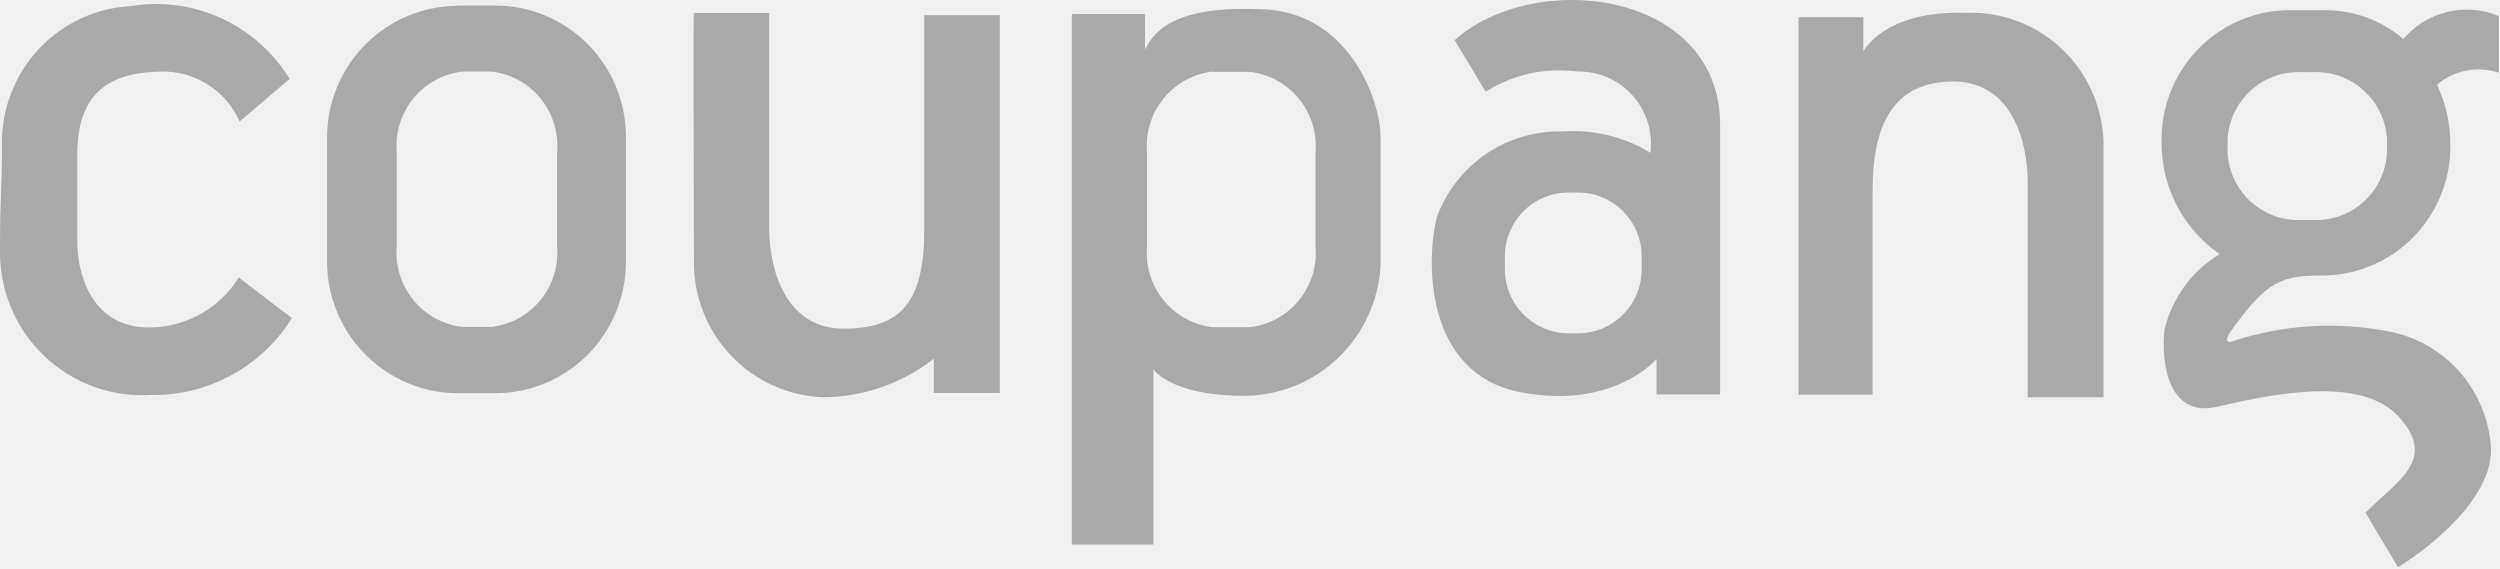
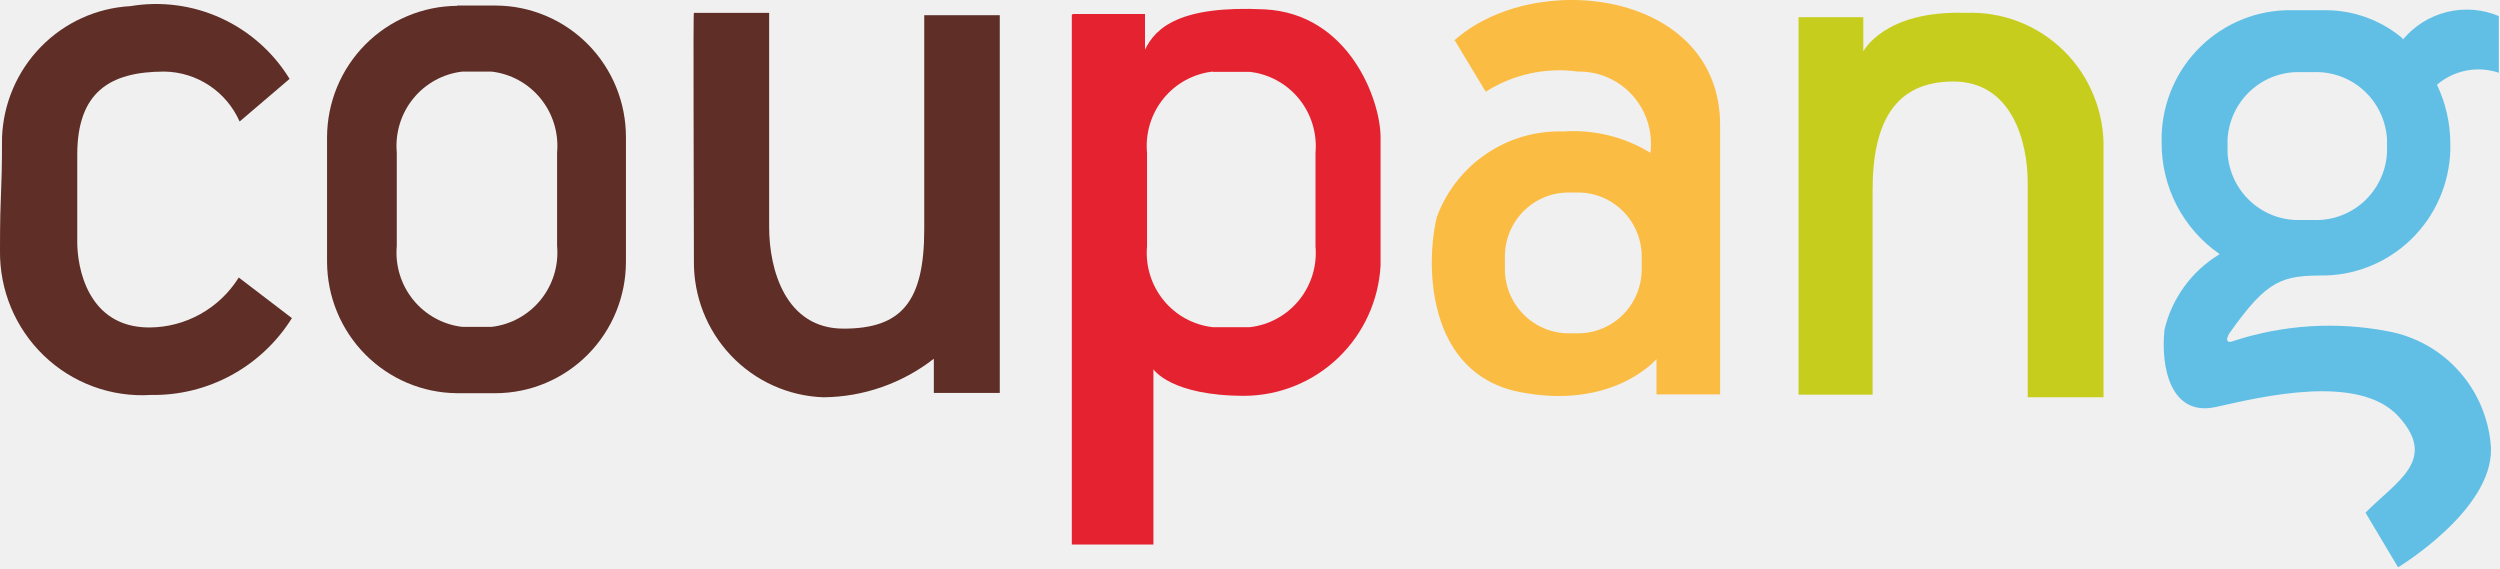
<svg xmlns="http://www.w3.org/2000/svg" width="176" height="40" viewBox="0 0 176 40" fill="none">
-   <g clip-path="url(#clip0_205_217)">
-     <path fill-rule="evenodd" clip-rule="evenodd" d="M20.387 5.553L16.87 8.555C16.413 7.522 15.672 6.641 14.733 6.018C13.795 5.395 12.698 5.055 11.574 5.038C7.689 5.038 5.439 6.519 5.439 10.9V17.069C5.439 18.715 6.114 23.054 10.511 23.054C11.77 23.05 13.008 22.725 14.109 22.11C15.211 21.495 16.139 20.61 16.809 19.537L20.551 22.396C19.498 24.082 18.029 25.466 16.288 26.413C14.547 27.361 12.592 27.84 10.613 27.805C9.239 27.89 7.862 27.688 6.568 27.213C5.275 26.738 4.093 26 3.097 25.044C2.101 24.089 1.311 22.936 0.778 21.66C0.246 20.383 -0.019 19.009 1.07477e-05 17.625C1.07477e-05 13.182 0.143 14.005 0.143 9.666C0.236 7.271 1.214 4.998 2.886 3.29C4.557 1.582 6.802 0.563 9.181 0.432C11.344 0.07 13.564 0.364 15.559 1.276C17.555 2.188 19.236 3.677 20.387 5.553Z" fill="#AAA9A9" />
-     <path fill-rule="evenodd" clip-rule="evenodd" d="M48.851 0.905H54.148C54.148 0.905 54.148 12.998 54.148 16C54.148 19.003 55.313 23.136 59.382 23.136C63.452 23.136 65.067 21.265 65.067 16.144V1.069H70.384V27.661H65.742V25.255C63.516 26.989 60.787 27.943 57.971 27.969C55.502 27.883 53.164 26.828 51.459 25.028C49.754 23.229 48.818 20.83 48.851 18.345C48.851 12.771 48.79 0.905 48.851 0.905Z" fill="#AAA9A9" />
-     <path fill-rule="evenodd" clip-rule="evenodd" d="M148.088 27.969H142.751C142.751 27.969 142.751 15.877 142.751 12.874C142.751 9.871 141.585 5.738 137.516 5.738C133.447 5.738 131.831 8.555 131.831 13.388V27.784H126.617V1.213H131.177V3.62C131.177 3.62 132.629 0.72 138.375 0.905C139.653 0.851 140.928 1.062 142.121 1.524C143.314 1.987 144.4 2.692 145.311 3.594C146.222 4.497 146.939 5.579 147.416 6.772C147.894 7.965 148.123 9.244 148.088 10.53C148.088 16.082 148.088 27.969 148.088 27.969Z" fill="#AAA9A9" />
-     <path fill-rule="evenodd" clip-rule="evenodd" d="M32.186 0.391H34.926C37.359 0.407 39.687 1.392 41.4 3.13C43.113 4.869 44.072 7.219 44.066 9.666V18.427C44.066 20.874 43.103 23.222 41.386 24.956C39.669 26.691 37.339 27.671 34.906 27.681H32.186C29.754 27.665 27.427 26.683 25.712 24.95C23.996 23.217 23.03 20.872 23.025 18.427V9.666C23.03 7.22 23.996 4.876 25.712 3.142C27.427 1.409 29.754 0.428 32.186 0.411V0.391ZM32.554 5.039C31.197 5.194 29.954 5.877 29.091 6.941C28.227 8.006 27.812 9.367 27.933 10.735V17.316C27.812 18.684 28.227 20.046 29.091 21.11C29.954 22.175 31.197 22.857 32.554 23.013H34.599C35.956 22.857 37.199 22.175 38.062 21.11C38.925 20.046 39.341 18.684 39.22 17.316V10.735C39.341 9.367 38.925 8.006 38.062 6.941C37.199 5.877 35.956 5.194 34.599 5.039H32.554Z" fill="#AAA9A9" />
-     <path fill-rule="evenodd" clip-rule="evenodd" d="M75.455 1.07V38.334H81.201V25.995C81.201 25.995 82.387 27.866 87.622 27.866C90.078 27.849 92.435 26.891 94.213 25.187C95.991 23.483 97.056 21.161 97.192 18.694V9.666C97.192 7.034 94.963 0.946 89.012 0.658C83.062 0.37 81.344 1.954 80.608 3.496V0.987H75.516L75.455 1.07ZM85.372 5.059H87.99C89.347 5.215 90.59 5.898 91.453 6.962C92.316 8.026 92.732 9.388 92.611 10.756V17.337C92.732 18.705 92.316 20.067 91.453 21.131C90.59 22.195 89.347 22.878 87.99 23.034H85.372C84.015 22.878 82.773 22.195 81.909 21.131C81.046 20.067 80.63 18.705 80.751 17.337V10.756C80.625 9.384 81.038 8.018 81.902 6.949C82.766 5.88 84.011 5.194 85.372 5.039V5.059Z" fill="#AAA9A9" />
-     <path fill-rule="evenodd" clip-rule="evenodd" d="M102.426 2.859L104.594 6.458C106.528 5.229 108.83 4.727 111.097 5.039C111.82 5.027 112.538 5.172 113.201 5.463C113.864 5.755 114.457 6.186 114.94 6.729C115.423 7.271 115.784 7.911 115.999 8.606C116.215 9.301 116.279 10.034 116.188 10.756C114.347 9.63 112.204 9.106 110.054 9.255C108.133 9.196 106.243 9.744 104.648 10.821C103.052 11.898 101.832 13.45 101.159 15.26C100.341 18.571 100.402 26.303 106.986 27.599C113.571 28.895 116.618 25.275 116.618 25.275V27.764H121.096V8.802C121.096 -0.658 108.029 -2.262 102.345 2.879L102.426 2.859ZM110.422 13.553H111.097C112.284 13.553 113.423 14.027 114.263 14.872C115.103 15.717 115.575 16.862 115.575 18.057V18.962C115.575 20.156 115.103 21.302 114.263 22.146C113.423 22.991 112.284 23.465 111.097 23.465H110.422C109.236 23.46 108.1 22.984 107.261 22.14C106.422 21.297 105.949 20.154 105.944 18.962V18.057C105.944 16.862 106.415 15.717 107.255 14.872C108.095 14.027 109.234 13.553 110.422 13.553Z" fill="#AAA9A9" />
-     <path fill-rule="evenodd" clip-rule="evenodd" d="M169.17 2.777C169.975 1.816 171.063 1.138 172.276 0.843C173.49 0.547 174.766 0.648 175.918 1.131V5.121C175.181 4.873 174.393 4.82 173.631 4.968C172.868 5.116 172.155 5.459 171.563 5.964C172.174 7.249 172.495 8.653 172.503 10.077C172.564 12.478 171.678 14.805 170.038 16.551C168.398 18.296 166.138 19.318 163.751 19.393C160.684 19.393 159.662 19.599 156.922 23.507C156.492 24.329 157.249 24 157.249 24C160.754 22.858 164.488 22.625 168.107 23.322C170.058 23.677 171.834 24.681 173.15 26.173C174.466 27.664 175.247 29.557 175.366 31.548C175.489 35.928 168.823 39.938 168.823 39.938L166.532 36.093C168.72 33.872 171.644 32.391 168.863 29.327C166.083 26.262 159.232 27.928 156.022 28.648C152.811 29.368 152.096 25.851 152.382 23.198C152.644 22.098 153.123 21.061 153.791 20.15C154.458 19.238 155.3 18.471 156.267 17.892C154.999 17.018 153.963 15.845 153.25 14.476C152.537 13.106 152.169 11.582 152.178 10.036C152.117 7.636 153.003 5.308 154.643 3.563C156.283 1.817 158.543 0.795 160.929 0.72H163.772C165.722 0.73 167.608 1.421 169.109 2.674L169.17 2.777ZM162.034 5.08C160.72 5.018 159.436 5.48 158.459 6.366C157.483 7.252 156.893 8.49 156.819 9.81V10.756C156.893 12.076 157.483 13.314 158.459 14.2C159.436 15.085 160.72 15.548 162.034 15.486H162.831C164.145 15.548 165.429 15.085 166.406 14.2C167.382 13.314 167.972 12.076 168.046 10.756V9.81C167.972 8.49 167.382 7.252 166.406 6.366C165.429 5.48 164.145 5.018 162.831 5.08H162.034Z" fill="#AAA9A9" />
+   <g clip-path="url(#clip0_463_150)">
+     <path fill-rule="evenodd" clip-rule="evenodd" d="M20.387 5.553L16.87 8.555C16.413 7.522 15.672 6.641 14.733 6.018C13.795 5.395 12.698 5.055 11.574 5.039C7.689 5.039 5.439 6.519 5.439 10.9V17.069C5.439 18.715 6.114 23.054 10.511 23.054C11.77 23.05 13.008 22.725 14.109 22.11C15.211 21.495 16.139 20.61 16.809 19.537L20.551 22.396C19.498 24.082 18.029 25.466 16.288 26.413C14.547 27.361 12.592 27.84 10.613 27.805C9.239 27.89 7.862 27.689 6.568 27.213C5.275 26.738 4.093 26 3.097 25.044C2.101 24.089 1.311 22.936 0.778 21.66C0.246 20.383 -0.019 19.009 3.1183e-06 17.625C3.1183e-06 13.182 0.143 14.005 0.143 9.666C0.236 7.271 1.214 4.998 2.886 3.29C4.557 1.582 6.802 0.563 9.181 0.432C11.344 0.07 13.564 0.364 15.559 1.276C17.555 2.188 19.236 3.677 20.387 5.553Z" fill="#5E2E27" />
+     <path fill-rule="evenodd" clip-rule="evenodd" d="M48.851 0.905H54.148C54.148 0.905 54.148 12.998 54.148 16C54.148 19.003 55.313 23.136 59.382 23.136C63.452 23.136 65.067 21.265 65.067 16.144V1.069H70.384V27.661H65.742V25.255C63.516 26.989 60.787 27.943 57.971 27.969C55.502 27.883 53.164 26.828 51.459 25.028C49.754 23.229 48.818 20.83 48.851 18.345C48.851 12.771 48.79 0.905 48.851 0.905Z" fill="#5E2E27" />
+     <path fill-rule="evenodd" clip-rule="evenodd" d="M148.088 27.969H142.751C142.751 27.969 142.751 15.877 142.751 12.874C142.751 9.871 141.585 5.738 137.516 5.738C133.447 5.738 131.831 8.555 131.831 13.388V27.784H126.617V1.213H131.177V3.62C131.177 3.62 132.629 0.72 138.375 0.905C139.653 0.851 140.928 1.062 142.121 1.524C143.314 1.987 144.4 2.692 145.311 3.594C146.222 4.497 146.939 5.578 147.416 6.772C147.894 7.965 148.123 9.244 148.088 10.53C148.088 16.082 148.088 27.969 148.088 27.969Z" fill="#C7CD1D" />
+     <path fill-rule="evenodd" clip-rule="evenodd" d="M32.186 0.391H34.926C37.359 0.407 39.687 1.392 41.4 3.13C43.113 4.869 44.072 7.218 44.066 9.666V18.427C44.066 20.874 43.103 23.222 41.386 24.956C39.669 26.691 37.339 27.67 34.906 27.681H32.186C29.754 27.665 27.427 26.683 25.712 24.95C23.996 23.217 23.03 20.872 23.025 18.427V9.666C23.03 7.22 23.996 4.876 25.712 3.142C27.427 1.409 29.754 0.428 32.186 0.411V0.391ZM32.554 5.039C31.197 5.194 29.954 5.877 29.091 6.941C28.227 8.006 27.812 9.367 27.933 10.735V17.316C27.812 18.684 28.227 20.046 29.091 21.11C29.954 22.174 31.197 22.857 32.554 23.013H34.599C35.956 22.857 37.199 22.174 38.062 21.11C38.925 20.046 39.341 18.684 39.22 17.316V10.735C39.341 9.367 38.925 8.006 38.062 6.941C37.199 5.877 35.956 5.194 34.599 5.039H32.554Z" fill="#5E2E27" />
+     <path fill-rule="evenodd" clip-rule="evenodd" d="M75.455 1.069V38.334H81.201V25.995C81.201 25.995 82.387 27.866 87.622 27.866C90.078 27.849 92.435 26.891 94.213 25.187C95.991 23.482 97.056 21.16 97.192 18.694V9.666C97.192 7.033 94.963 0.946 89.012 0.658C83.062 0.37 81.344 1.954 80.608 3.496V0.987H75.516L75.455 1.069ZM85.372 5.059H87.99C89.347 5.215 90.59 5.897 91.453 6.962C92.316 8.026 92.732 9.388 92.611 10.756V17.337C92.732 18.705 92.316 20.066 91.453 21.131C90.59 22.195 89.347 22.878 87.99 23.033H85.372C84.015 22.878 82.773 22.195 81.909 21.131C81.046 20.066 80.63 18.705 80.751 17.337V10.756C80.625 9.384 81.038 8.017 81.902 6.949C82.766 5.88 84.011 5.194 85.372 5.039V5.059Z" fill="#E52330" />
+     <path fill-rule="evenodd" clip-rule="evenodd" d="M102.426 2.859L104.594 6.458C106.528 5.229 108.83 4.727 111.097 5.039C111.82 5.027 112.538 5.172 113.201 5.463C113.864 5.755 114.457 6.186 114.94 6.729C115.423 7.271 115.784 7.911 115.999 8.606C116.215 9.3 116.279 10.034 116.188 10.756C114.347 9.63 112.204 9.105 110.054 9.255C108.133 9.196 106.243 9.744 104.648 10.821C103.052 11.898 101.832 13.45 101.159 15.26C100.341 18.571 100.402 26.303 106.986 27.599C113.571 28.895 116.618 25.275 116.618 25.275V27.764H121.096V8.802C121.096 -0.658 108.029 -2.262 102.345 2.879L102.426 2.859ZM110.422 13.553H111.097C112.284 13.553 113.423 14.027 114.263 14.872C115.103 15.716 115.575 16.862 115.575 18.057V18.962C115.575 20.156 115.103 21.302 114.263 22.146C113.423 22.991 112.284 23.465 111.097 23.465H110.422C109.236 23.46 108.1 22.984 107.261 22.14C106.422 21.297 105.949 20.154 105.944 18.962V18.057C105.944 16.862 106.415 15.716 107.255 14.872C108.095 14.027 109.234 13.553 110.422 13.553Z" fill="#FBBC43" />
+     <path fill-rule="evenodd" clip-rule="evenodd" d="M169.17 2.776C169.975 1.816 171.063 1.138 172.276 0.842C173.49 0.547 174.766 0.648 175.918 1.131V5.121C175.181 4.873 174.393 4.82 173.631 4.968C172.868 5.116 172.155 5.459 171.563 5.964C172.174 7.249 172.495 8.653 172.503 10.077C172.564 12.478 171.678 14.805 170.038 16.55C168.398 18.296 166.138 19.318 163.751 19.393C160.684 19.393 159.662 19.599 156.922 23.506C156.492 24.329 157.249 24 157.249 24C160.754 22.858 164.488 22.625 168.107 23.321C170.058 23.677 171.834 24.681 173.15 26.173C174.466 27.664 175.247 29.557 175.366 31.548C175.489 35.928 168.823 39.938 168.823 39.938L166.532 36.093C168.72 33.871 171.644 32.391 168.863 29.326C166.083 26.262 159.232 27.928 156.022 28.648C152.811 29.368 152.096 25.851 152.382 23.198C152.644 22.097 153.123 21.061 153.791 20.15C154.458 19.238 155.3 18.471 156.267 17.892C154.999 17.018 153.963 15.845 153.25 14.476C152.537 13.106 152.169 11.582 152.178 10.036C152.117 7.635 153.003 5.308 154.643 3.563C156.283 1.817 158.543 0.795 160.929 0.72H163.772C165.722 0.73 167.608 1.421 169.109 2.674L169.17 2.776ZM162.034 5.08C160.72 5.018 159.436 5.48 158.459 6.366C157.483 7.252 156.893 8.489 156.819 9.81V10.756C156.893 12.076 157.483 13.314 158.459 14.2C159.436 15.085 160.72 15.548 162.034 15.486H162.831C164.145 15.548 165.429 15.085 166.406 14.2C167.382 13.314 167.972 12.076 168.046 10.756V9.81C167.972 8.489 167.382 7.252 166.406 6.366C165.429 5.48 164.145 5.018 162.831 5.08H162.034Z" fill="#61BFE6" />
  </g>
  <defs>
-     <clipPath id="clip0_205_217">
+     <clipPath id="clip0_463_150">
      <rect width="176" height="40" fill="white" />
    </clipPath>
  </defs>
</svg>
